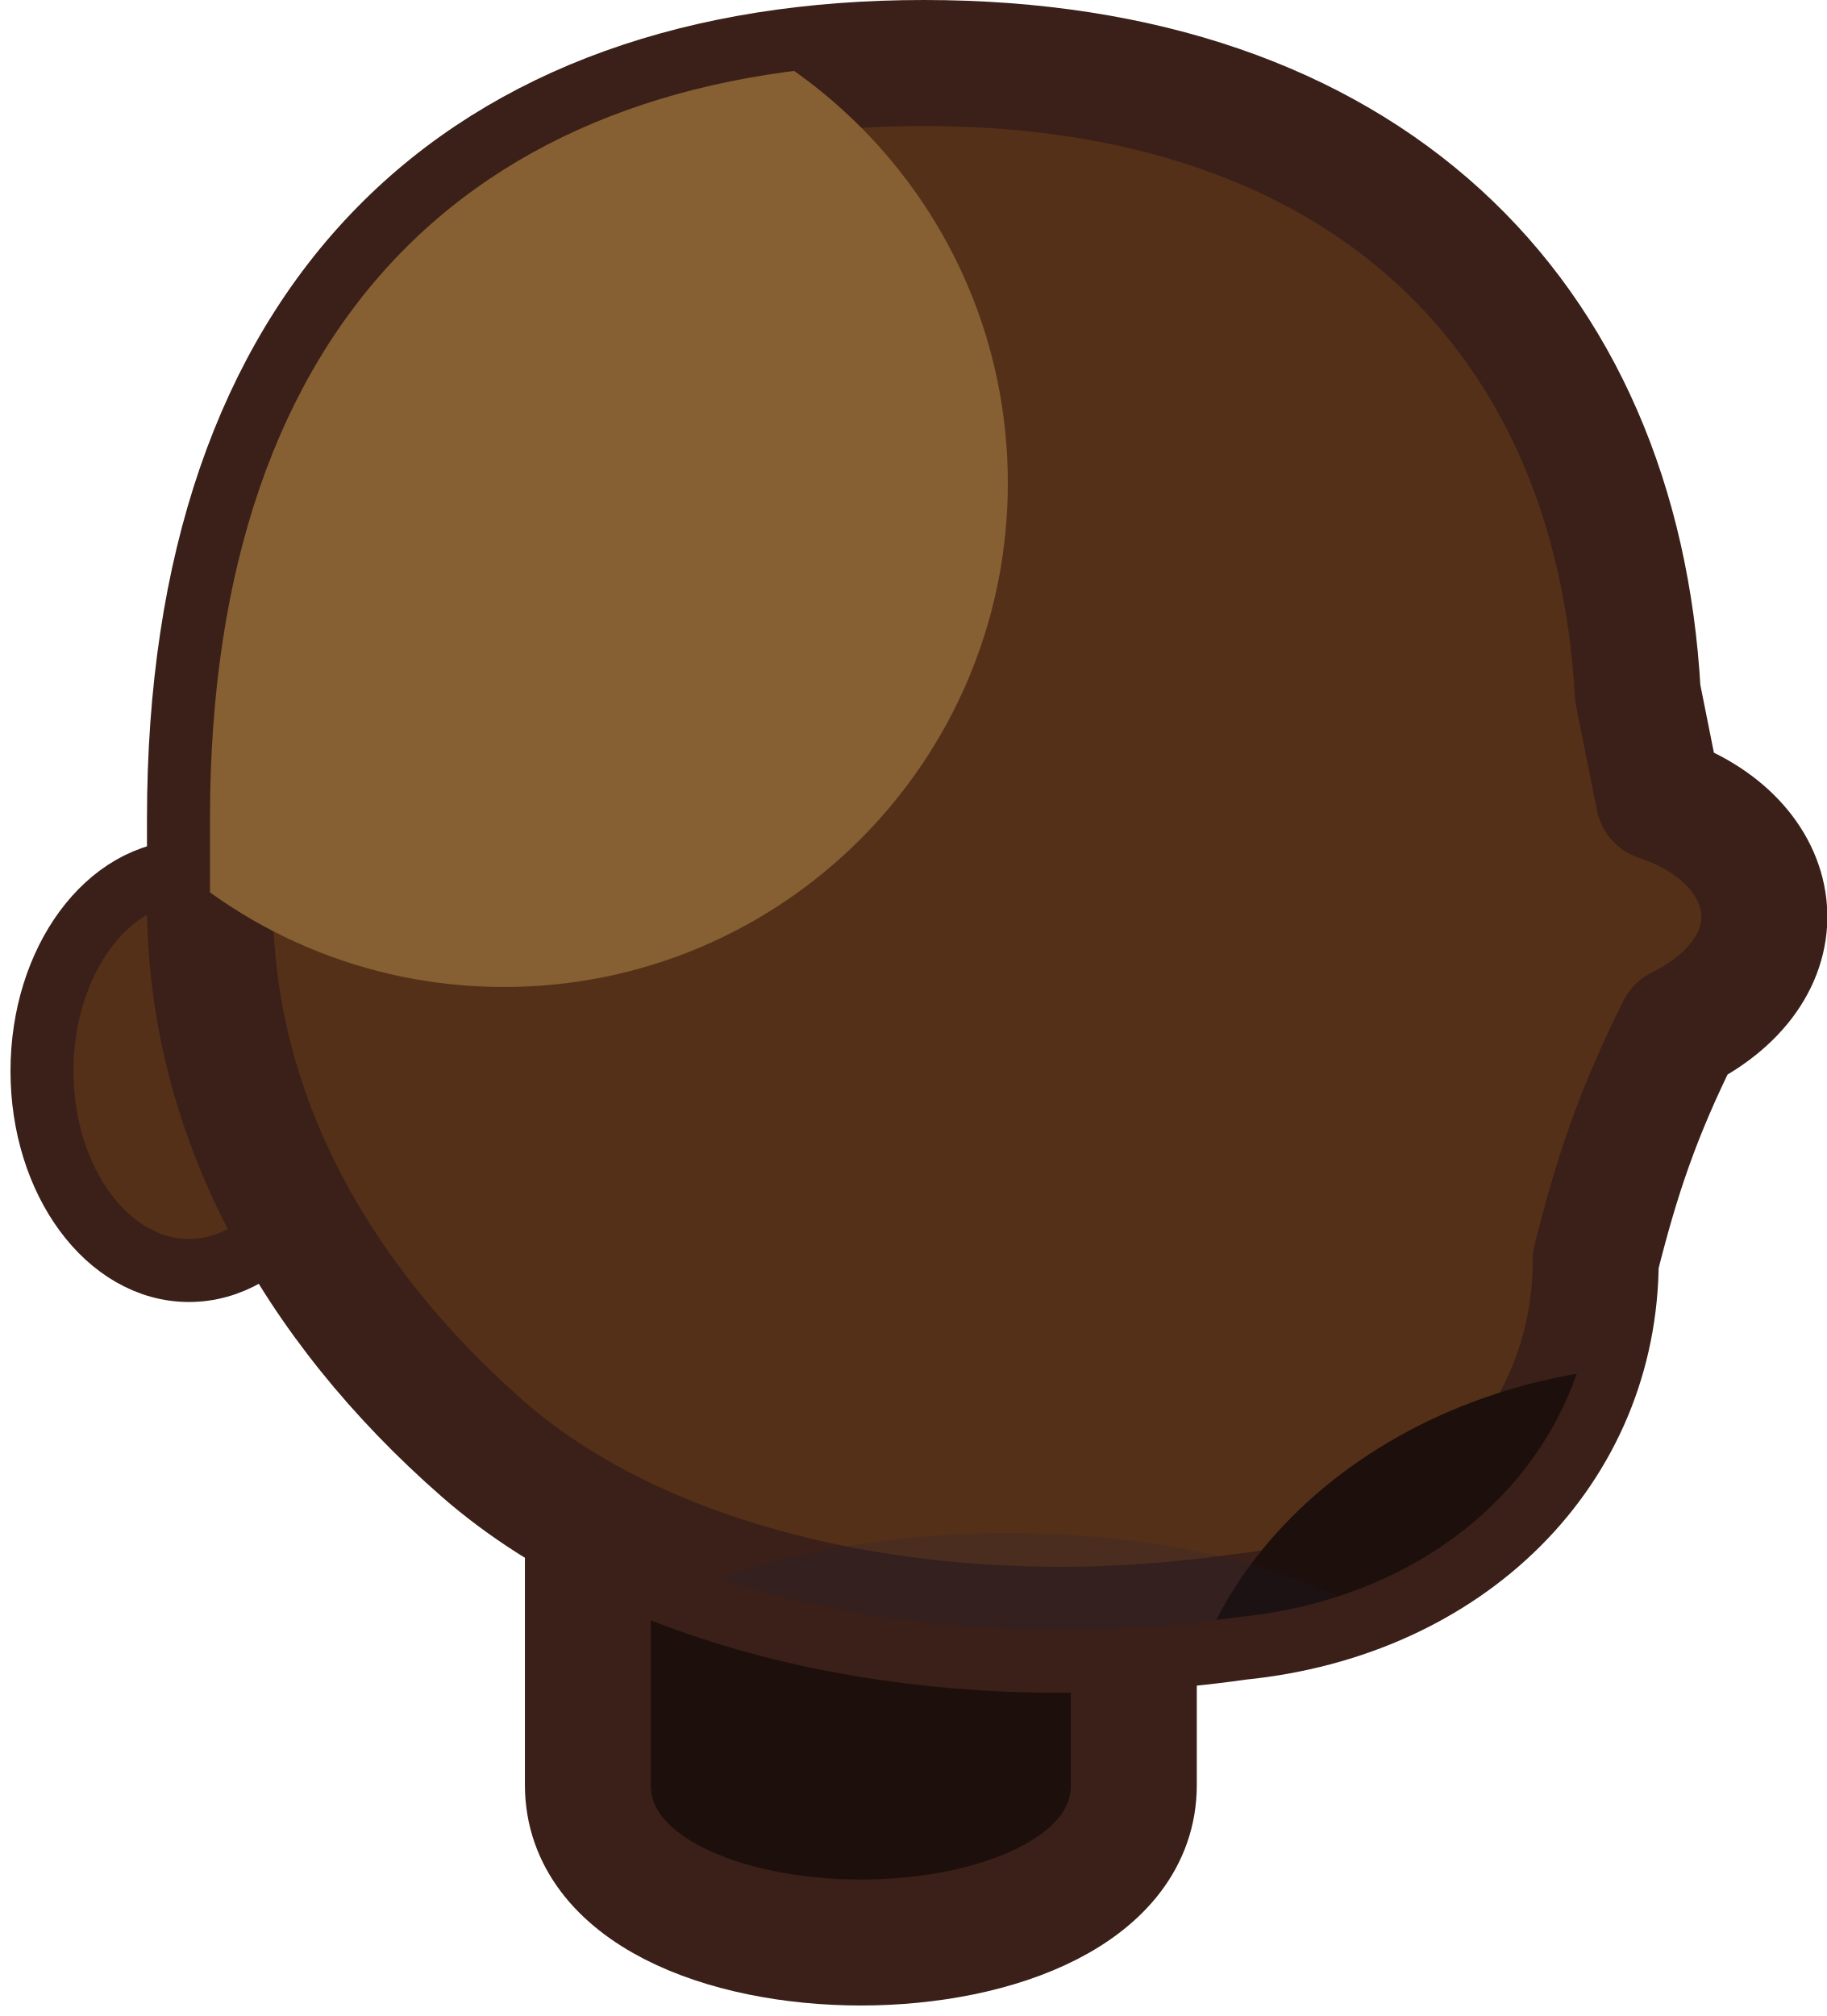
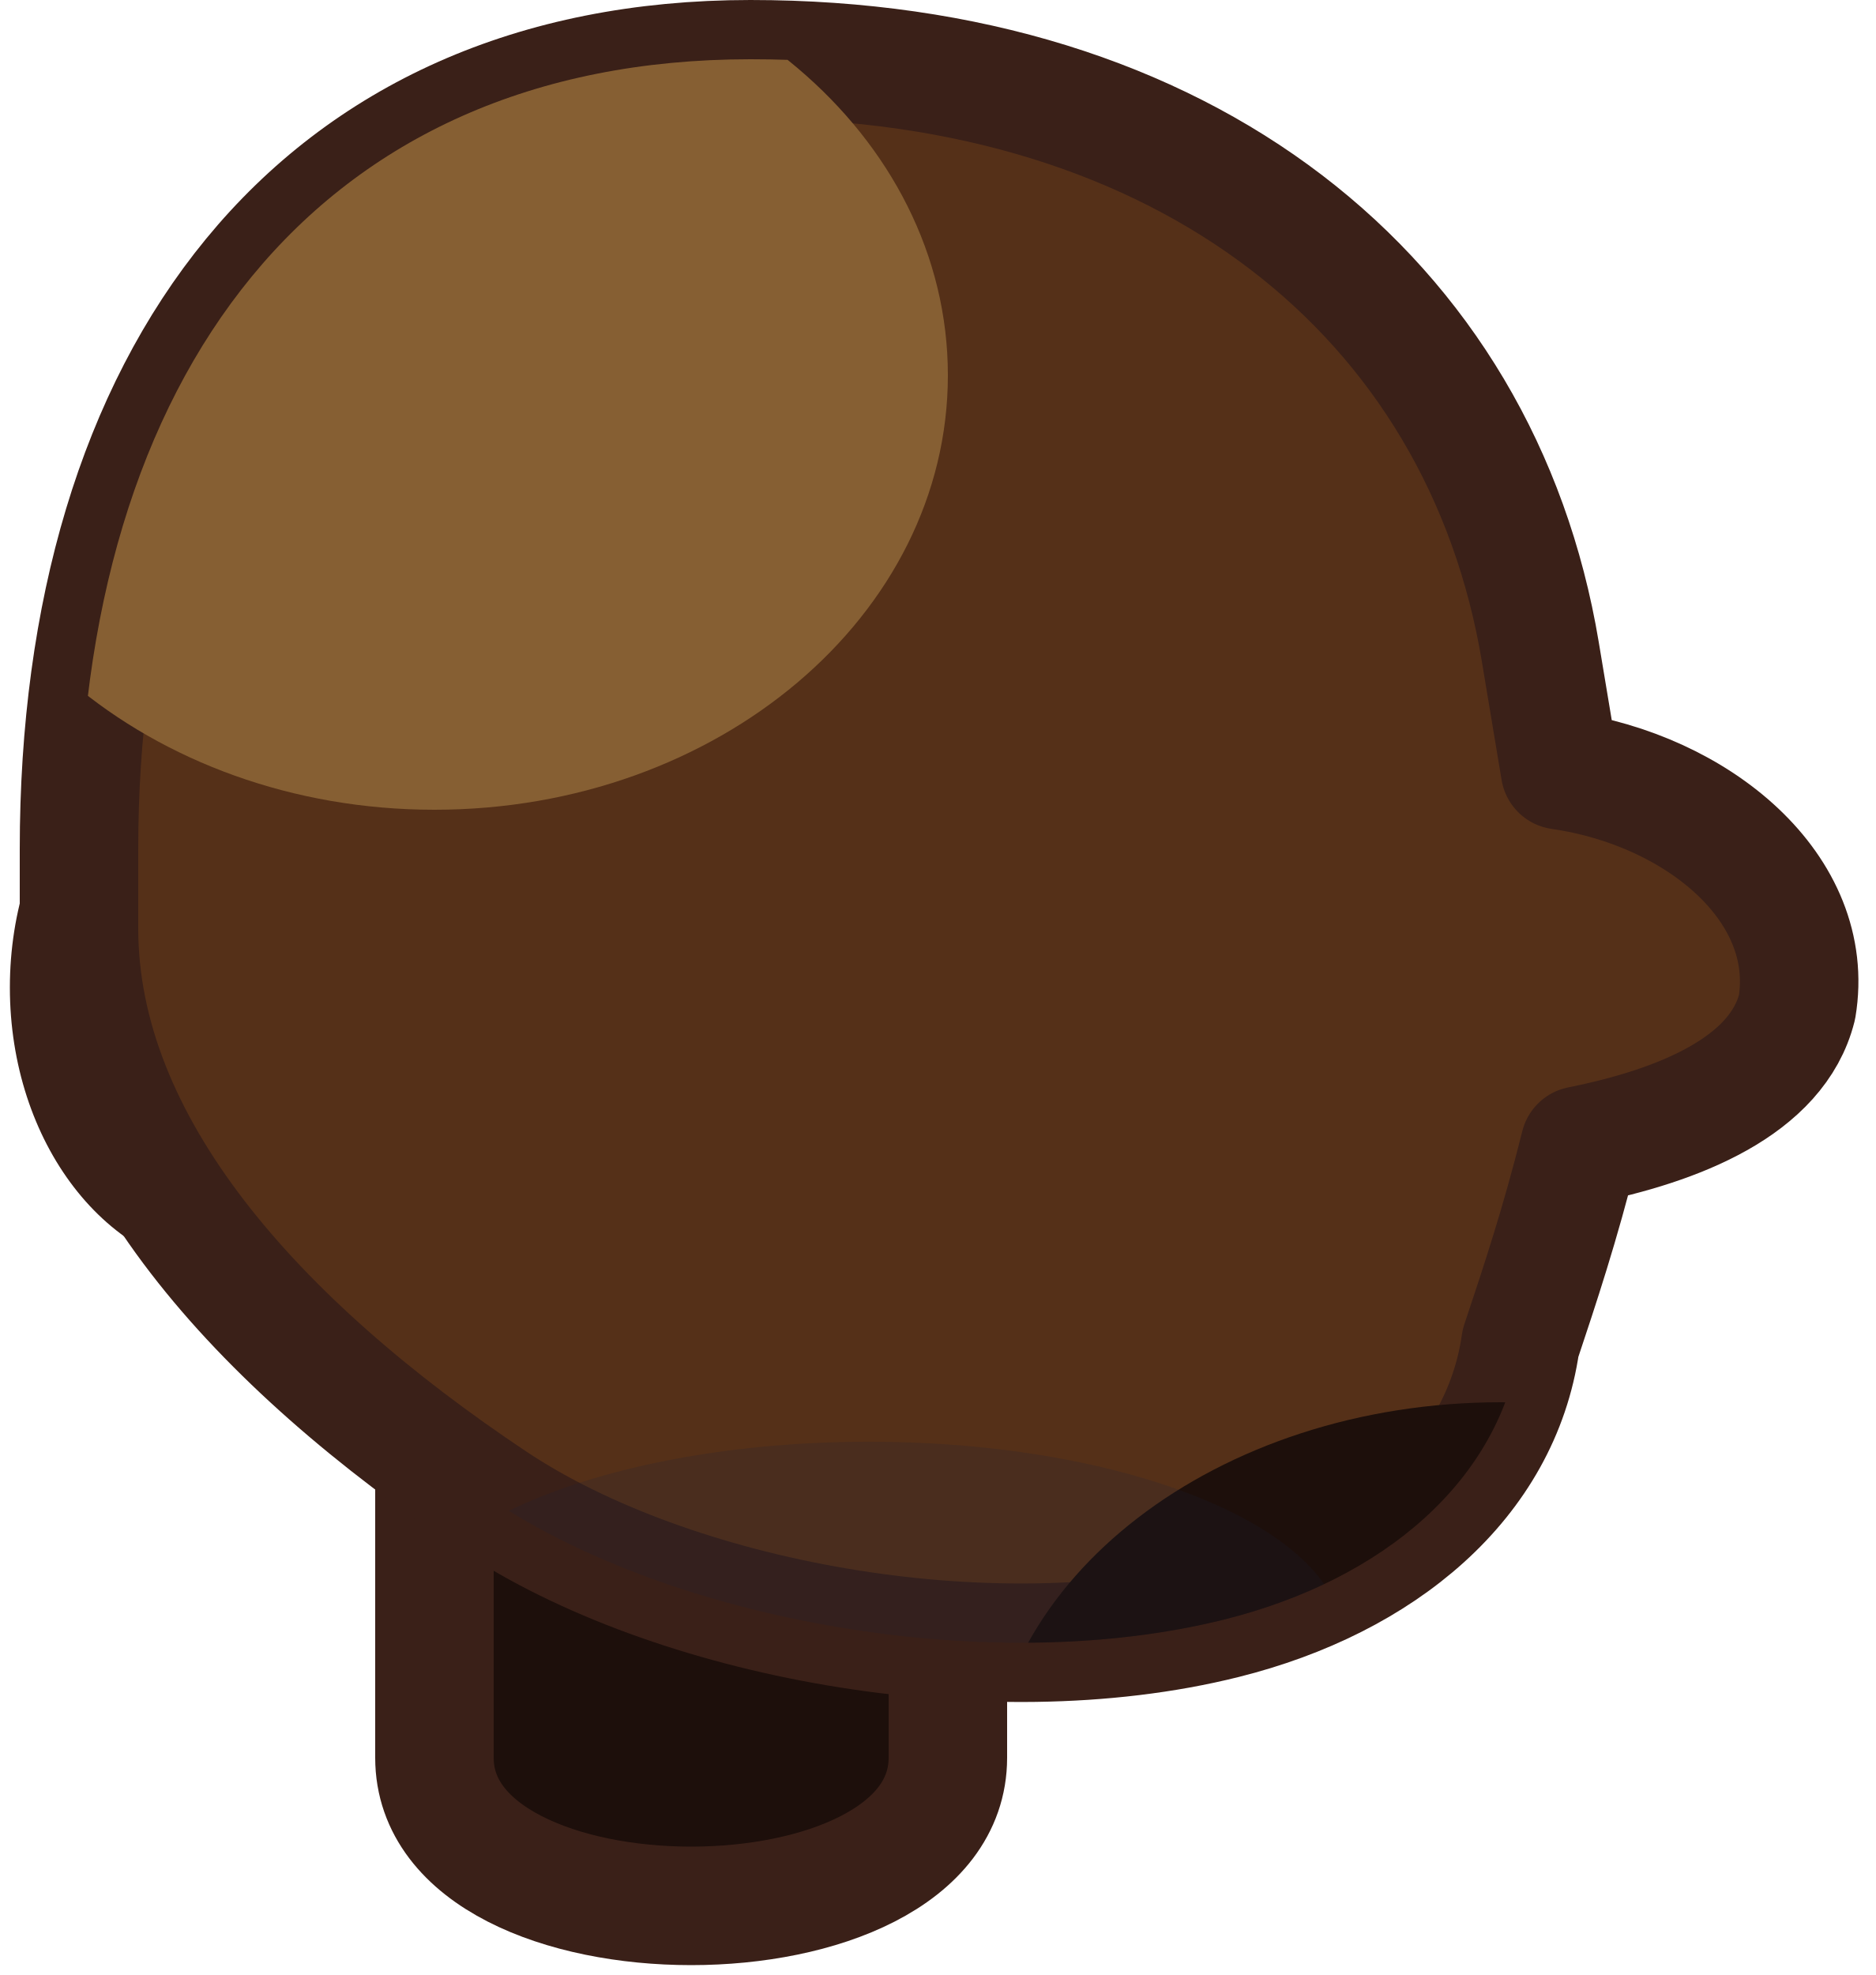
- <svg xmlns="http://www.w3.org/2000/svg" width="87" height="96" viewBox="76 37 87 96" shape-rendering="geometricPrecision">
-   <path d="M 104,98 L 104,122 C 104,132 130,132 130,122 L 130,98 C 130,88 104,88 104,98 Z" fill="#1d0f0b" stroke="#3a2018" stroke-width="6" stroke-linecap="round" stroke-linejoin="round" />
-   <ellipse cx="85" cy="88" rx="7" ry="9.5" fill="#553018" stroke="#3a2018" stroke-width="3" />
-   <path d="M 86,76 C 86,52 99,40 120,40 C 141,40 153,52 154,70 L 155,75 C 161,77 162,83 156,86 C 154,90 153,93 152,97 C 152,106 145,113 135,114 C 121,116 107,113 99,106 C 91,99 86,90 86,80 Z" fill="#553018" stroke="#3a2018" stroke-width="6" stroke-linecap="round" stroke-linejoin="round" />
+ <svg xmlns="http://www.w3.org/2000/svg" width="95" height="100" viewBox="76 35 95 100" shape-rendering="geometricPrecision">
+   <path d="M 98,96 L 98,124 C 98,134 124,134 124,124 L 124,96 C 124,86 98,86 98,96 Z" fill="#1d0f0b" stroke="#3a2018" stroke-width="6" stroke-linecap="round" stroke-linejoin="round" />
+   <ellipse cx="88" cy="85" rx="10" ry="13" fill="#553018" stroke="#3a2018" stroke-width="3" />
+   <ellipse cx="89" cy="86" rx="3.5" ry="5" fill="#1d0f0b" />
+   <path d="M 80,78 C 80,54 92,38 114,38 C 136,38 151,50 154,68 L 155,74 C 162,75 168,80 167,86 C 166,90 161,92 156,93 C 155,97 154,100 153,103 C 152,110 146,115 138,117 C 126,120 110,117 101,111 C 89,103 80,93 80,82 Z" fill="#553018" stroke="#3a2018" stroke-width="6" stroke-linecap="round" stroke-linejoin="round" />
  <defs>
    <clipPath id="hd6">
-       <path d="M 86,76 C 86,52 99,40 120,40 C 141,40 153,52 154,70 L 155,75 C 161,77 162,83 156,86 C 154,90 153,93 152,97 C 152,106 145,113 135,114 C 121,116 107,113 99,106 C 91,99 86,90 86,80 Z" />
+       <path d="M 80,78 C 80,54 92,38 114,38 C 136,38 151,50 154,68 L 155,74 C 162,75 168,80 167,86 C 166,90 161,92 156,93 C 155,97 154,100 153,103 C 152,110 146,115 138,117 C 126,120 110,117 101,111 C 89,103 80,93 80,82 Z" />
    </clipPath>
  </defs>
  <g clip-path="url(#hd6)">
-     <ellipse cx="100" cy="60" rx="24" ry="24" fill="#865f33" />
-     <ellipse cx="156" cy="122" rx="24" ry="20" fill="#1d0f0b" />
-     <ellipse cx="124" cy="120" rx="22" ry="10" fill="#16203a" opacity="0.18" />
+     <ellipse cx="98" cy="54" rx="26" ry="22" fill="#865f33" />
+     <ellipse cx="152" cy="126" rx="26" ry="20" fill="#1d0f0b" />
+     <ellipse cx="120" cy="118" rx="24" ry="10" fill="#16203a" opacity="0.18" />
  </g>
</svg>
